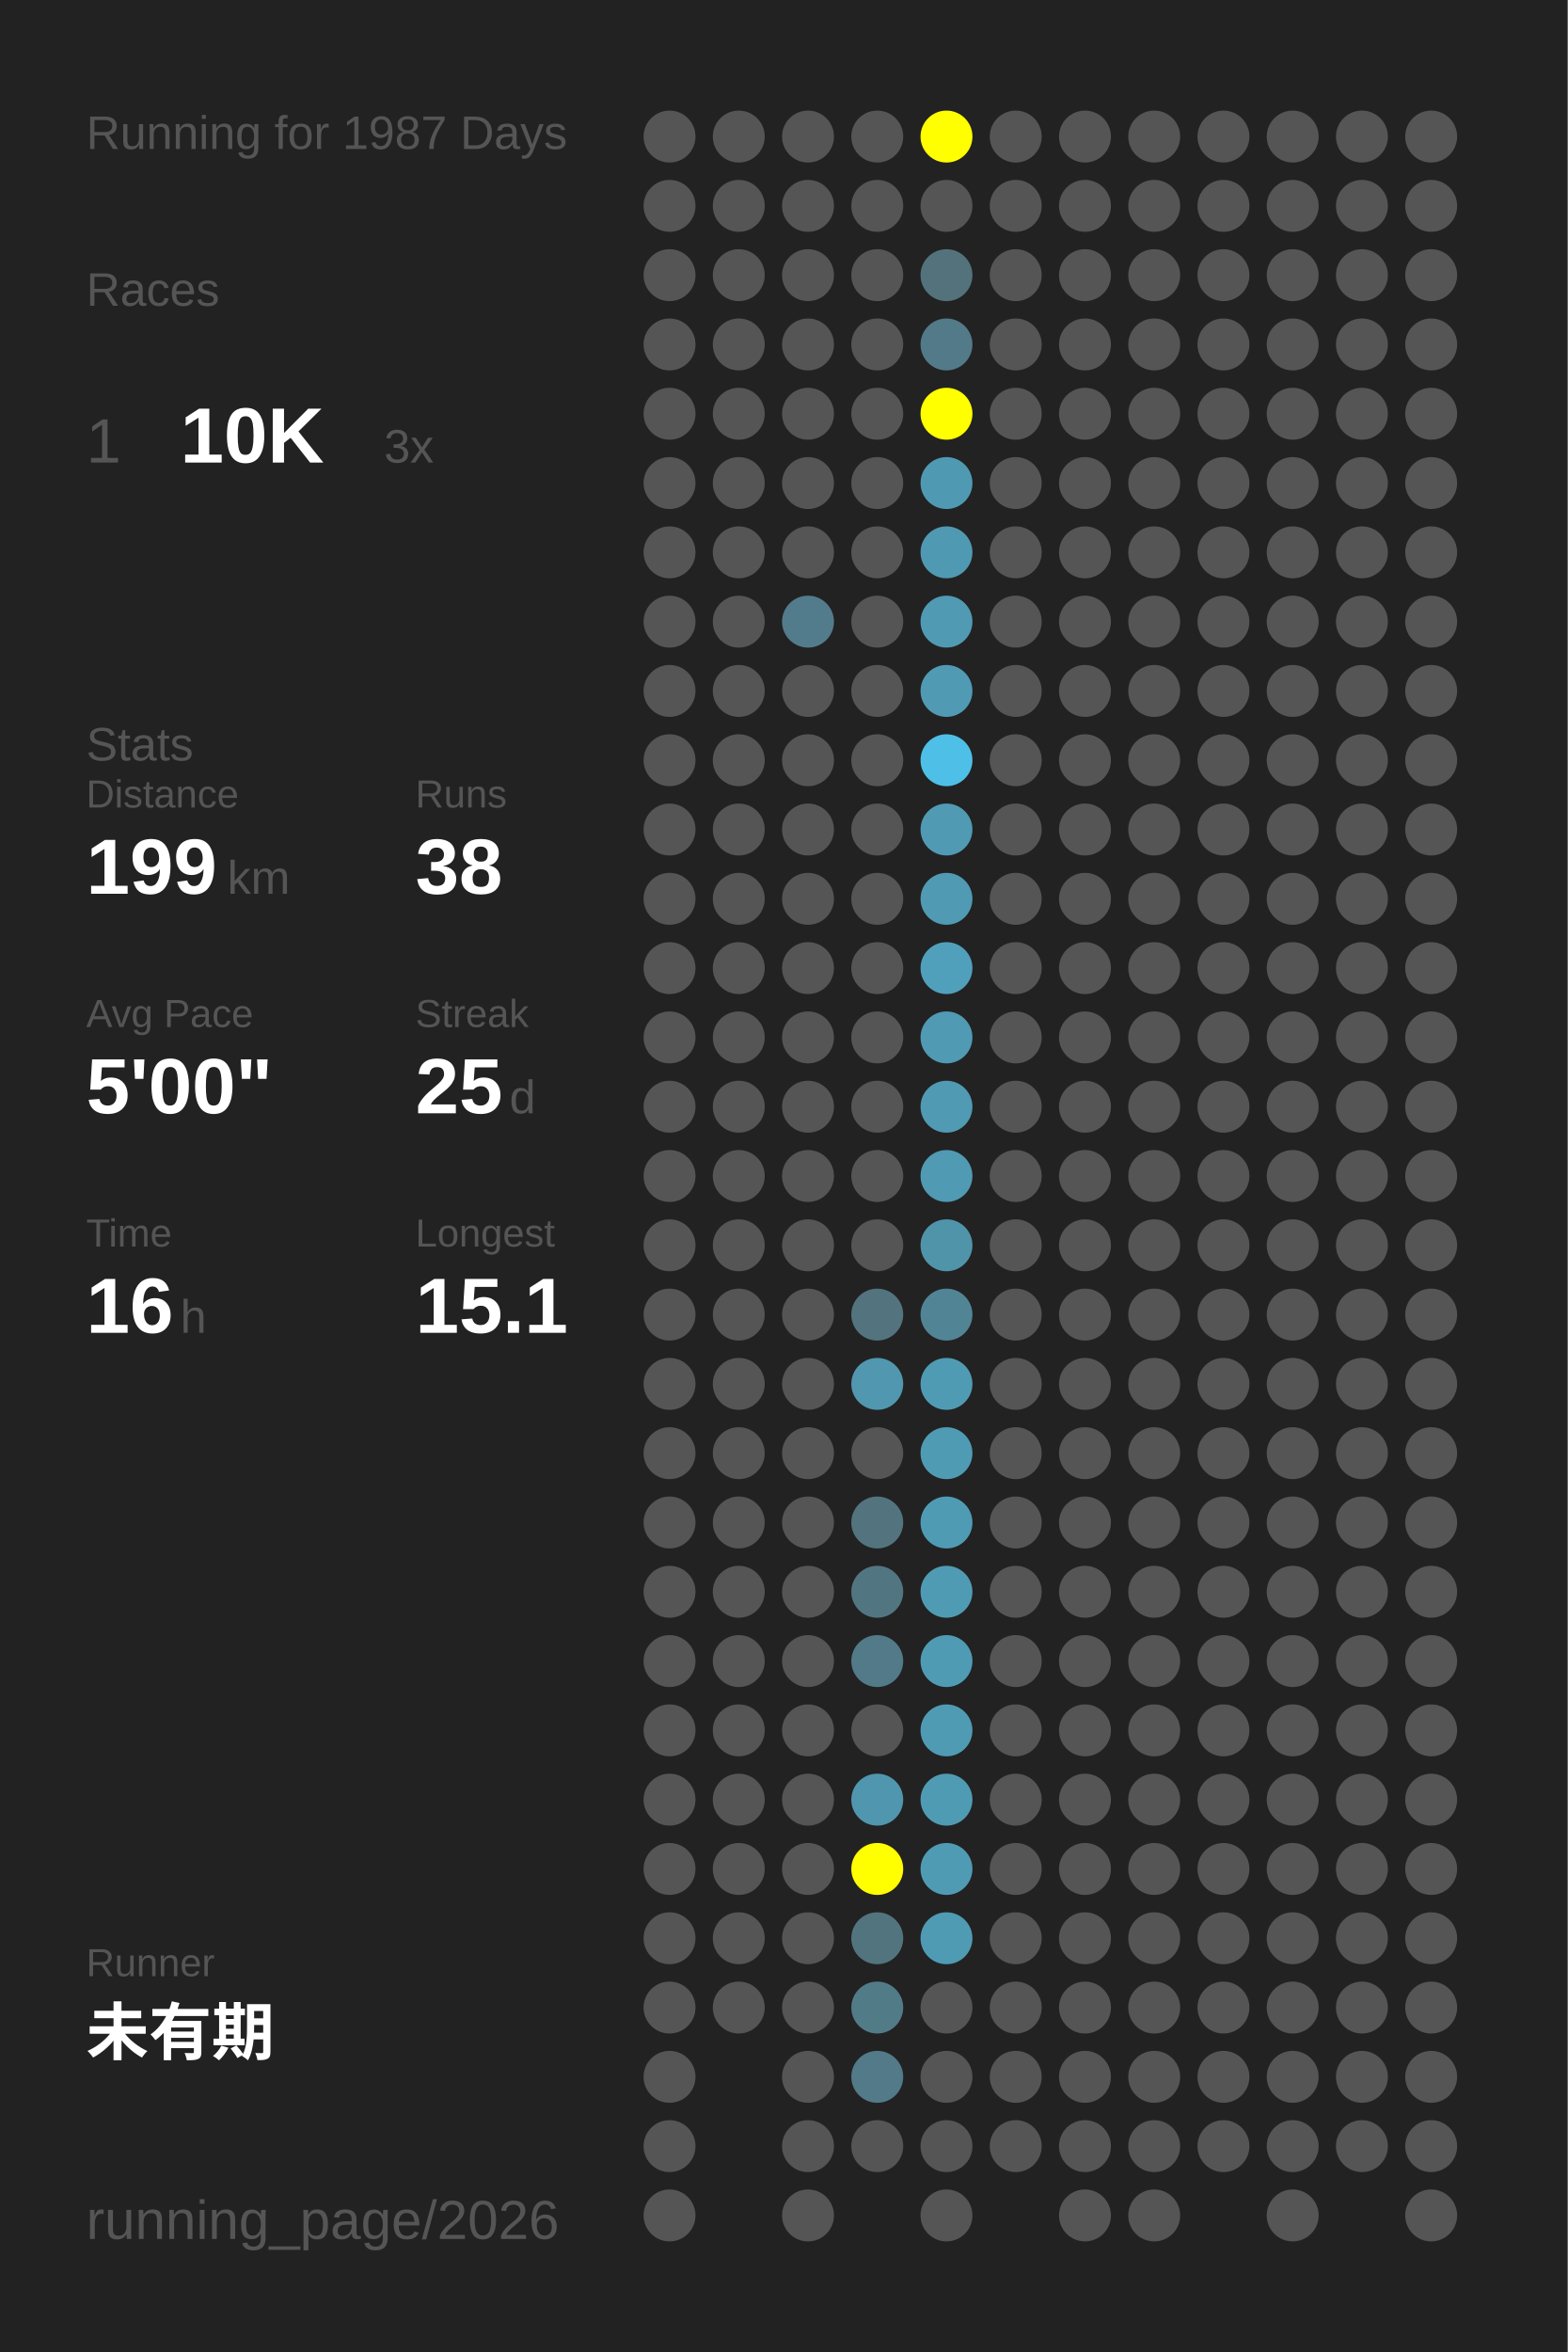
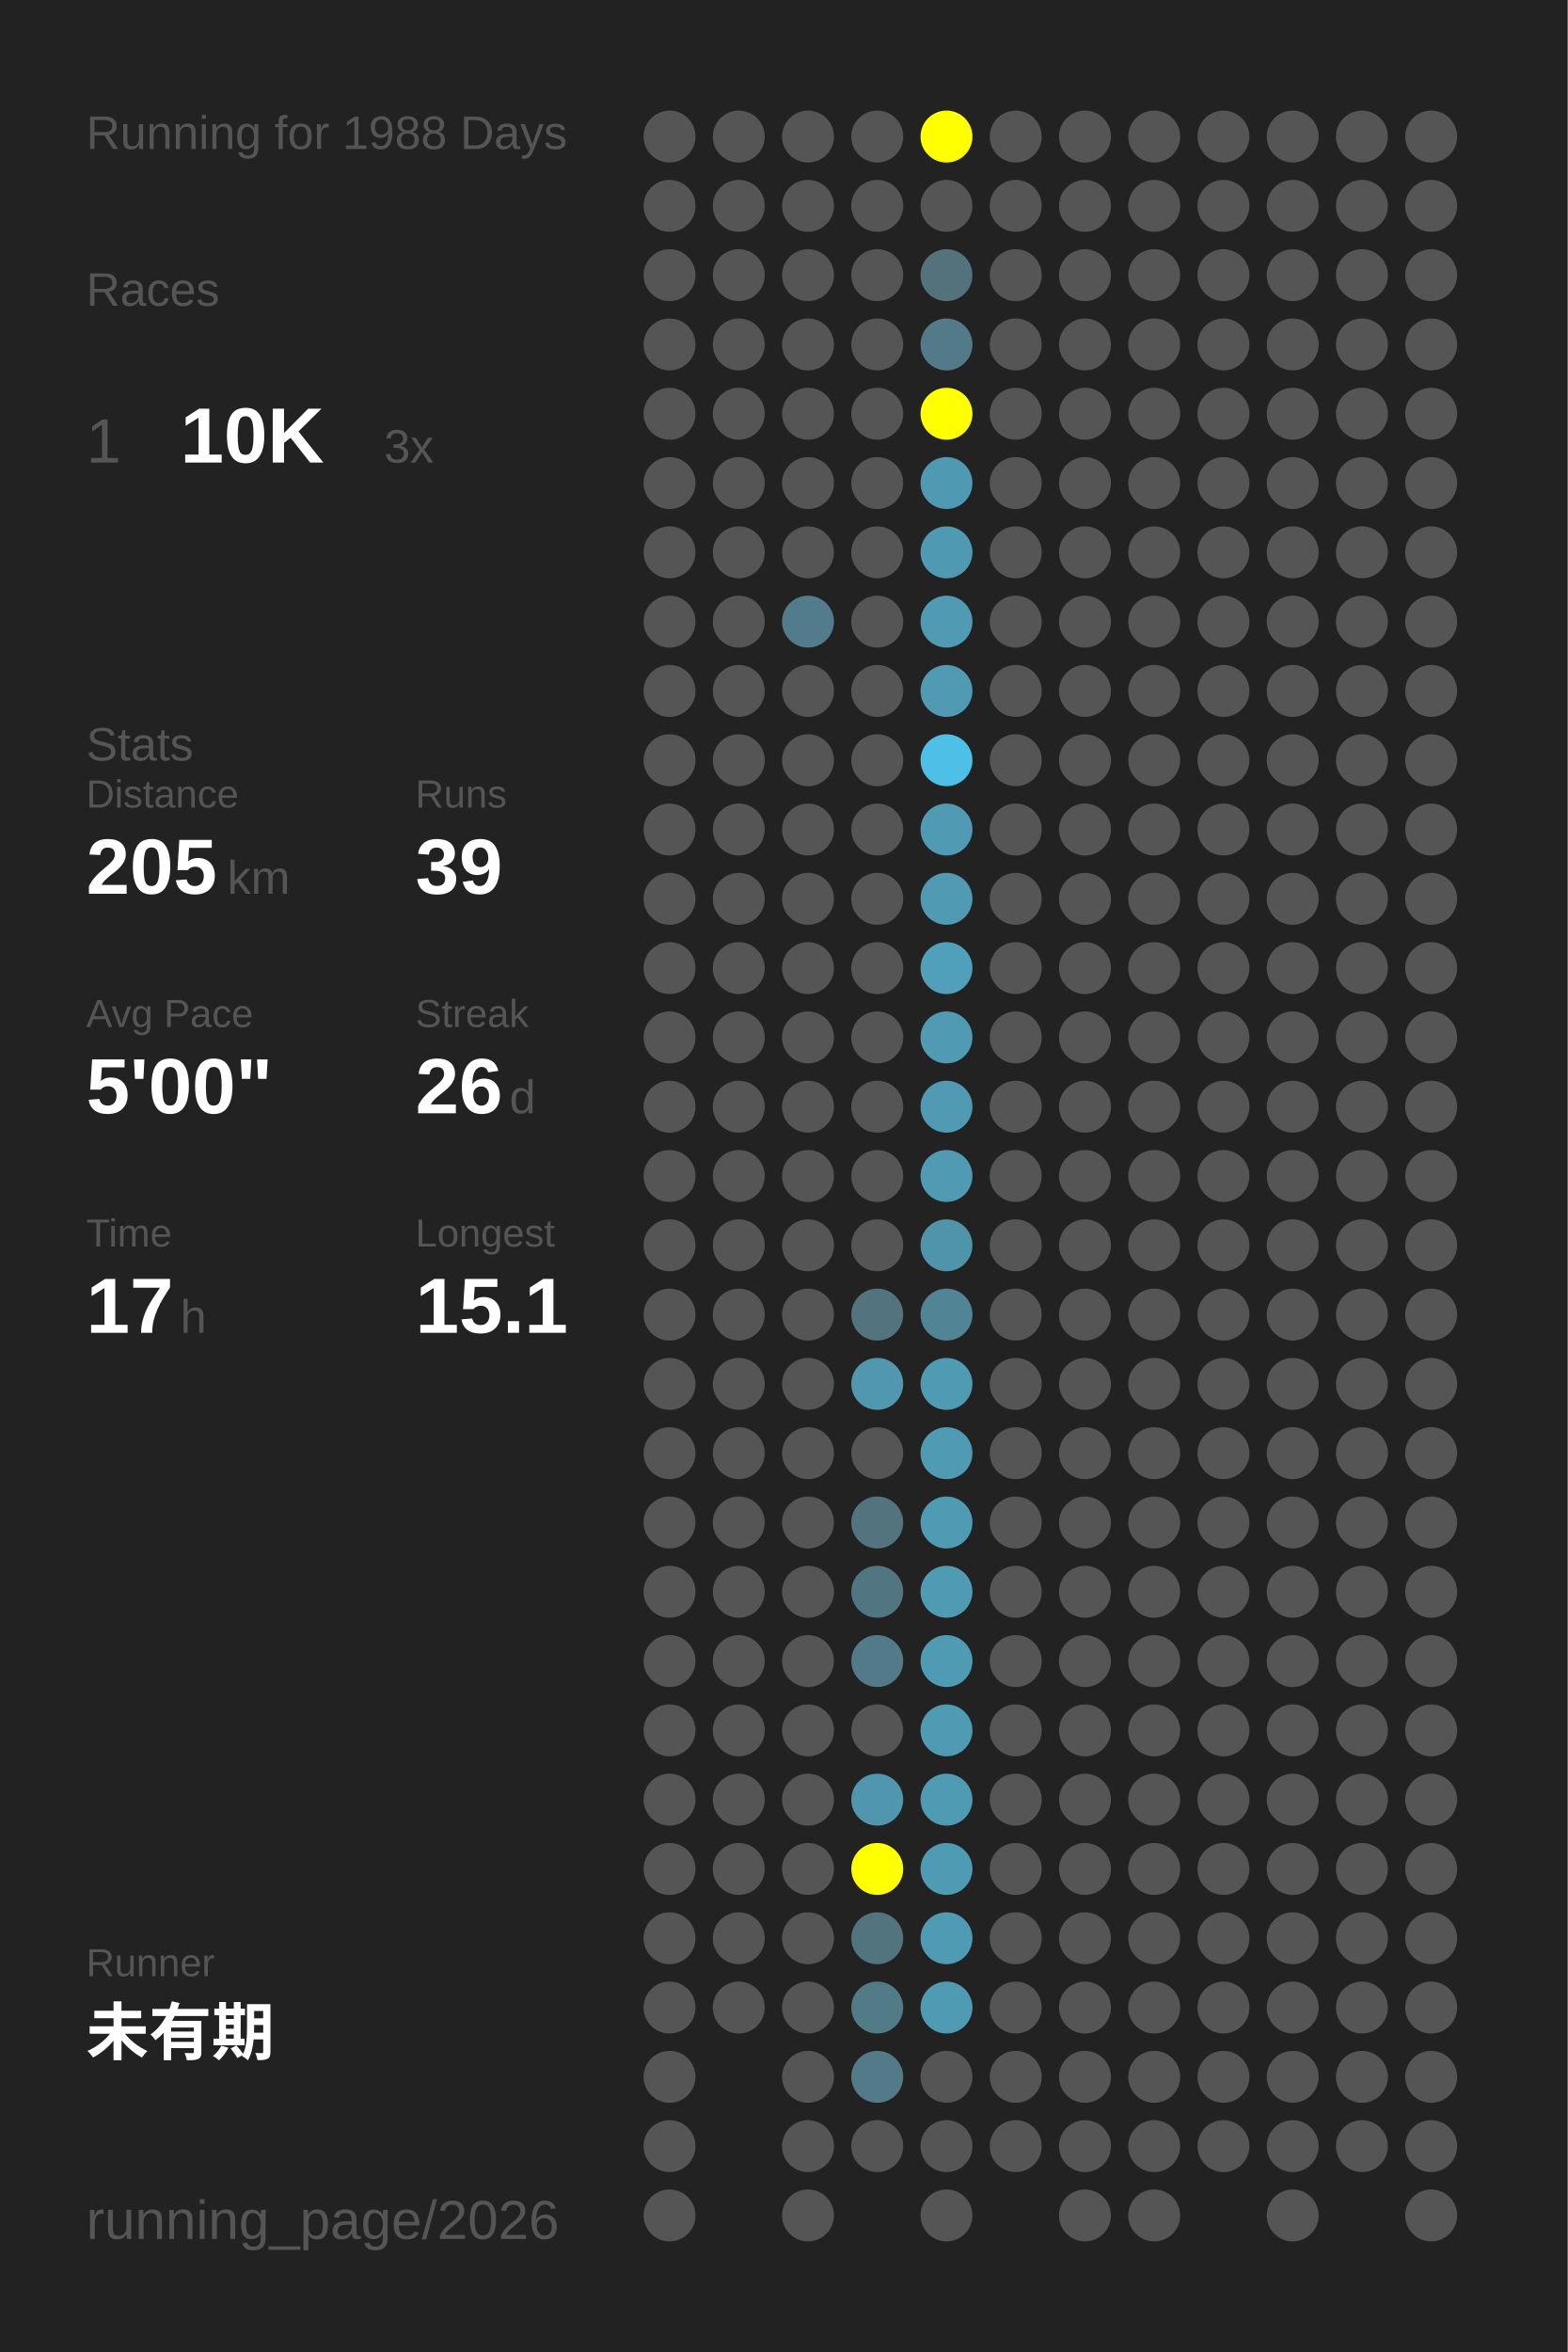
<svg xmlns="http://www.w3.org/2000/svg" baseProfile="full" height="300mm" version="1.1" viewBox="0,0,200,300" width="200mm">
  <defs />
  <rect fill="#222222" height="300" width="200" x="0" y="0" />
-   <text fill="#555555" style="font-size:6px; font-family:Arial;" x="11" y="19">Running for 1987 Days</text>
+   <text fill="#555555" style="font-size:6px; font-family:Arial;" x="11" y="19">Running for 1988 Days</text>
  <text fill="#555555" style="font-size:6px; font-family:Arial;" x="11" y="39">Races</text>
  <text fill="#555555" style="font-size:8px; font-family:Arial;" x="11" y="59">1</text>
  <text fill="#FFFFFF" style="font-size:10px; font-family:Arial; font-weight:bold;" x="23" y="59">10K</text>
  <text fill="#555555" style="font-size:6px; font-family:Arial;" x="49" y="59">3x</text>
  <text fill="#555555" style="font-size:6px; font-family:Arial;" x="11" y="97">Stats</text>
  <text fill="#555555" style="font-size:5px; font-family:Arial;" x="11" y="103">Distance</text>
-   <text fill="#FFFFFF" style="font-size:10px; font-family:Arial; font-weight:bold;" x="11" y="114">199</text>
+   <text fill="#FFFFFF" style="font-size:10px; font-family:Arial; font-weight:bold;" x="11" y="114">205</text>
  <text fill="#555555" style="font-size:6px; font-family:Arial;" x="29" y="114">km</text>
  <text fill="#555555" style="font-size:5px; font-family:Arial;" x="53" y="103">Runs</text>
-   <text fill="#FFFFFF" style="font-size:10px; font-family:Arial; font-weight:bold;" x="53" y="114">38</text>
+   <text fill="#FFFFFF" style="font-size:10px; font-family:Arial; font-weight:bold;" x="53" y="114">39</text>
  <text fill="#555555" style="font-size:5px; font-family:Arial;" x="11" y="131">Avg Pace</text>
  <text fill="#FFFFFF" style="font-size:10px; font-family:Arial; font-weight:bold;" x="11" y="142">5'00"</text>
  <text fill="#555555" style="font-size:5px; font-family:Arial;" x="53" y="131">Streak</text>
-   <text fill="#FFFFFF" style="font-size:10px; font-family:Arial; font-weight:bold;" x="53" y="142">25</text>
+   <text fill="#FFFFFF" style="font-size:10px; font-family:Arial; font-weight:bold;" x="53" y="142">26</text>
  <text fill="#555555" style="font-size:6px; font-family:Arial;" x="65" y="142">d</text>
  <text fill="#555555" style="font-size:5px; font-family:Arial;" x="11" y="159">Time</text>
-   <text fill="#FFFFFF" style="font-size:10px; font-family:Arial; font-weight:bold;" x="11" y="170">16</text>
+   <text fill="#FFFFFF" style="font-size:10px; font-family:Arial; font-weight:bold;" x="11" y="170">17</text>
  <text fill="#555555" style="font-size:6px; font-family:Arial;" x="23" y="170">h</text>
  <text fill="#555555" style="font-size:5px; font-family:Arial;" x="53" y="159">Longest</text>
  <text fill="#FFFFFF" style="font-size:10px; font-family:Arial; font-weight:bold;" x="53" y="170">15.1</text>
  <text fill="#555555" style="font-size:5px; font-family:Arial;" x="11" y="252.065">Runner</text>
  <text fill="#FFFFFF" style="font-size:8px; font-family:Arial; font-weight:bold;" x="11" y="262.065">未有期</text>
  <text fill="#555555" style="font-size:7px; font-family:Arial;" x="11" y="285.581">running_page/2026</text>
  <circle cx="85.417" cy="17.419" fill="#555555" r="3.312" />
  <circle cx="85.417" cy="26.258" fill="#555555" r="3.312" />
  <circle cx="85.417" cy="35.097" fill="#555555" r="3.312" />
  <circle cx="85.417" cy="43.935" fill="#555555" r="3.312" />
  <circle cx="85.417" cy="52.774" fill="#555555" r="3.312" />
  <circle cx="85.417" cy="61.613" fill="#555555" r="3.312" />
  <circle cx="85.417" cy="70.452" fill="#555555" r="3.312" />
  <circle cx="85.417" cy="79.29" fill="#555555" r="3.312" />
  <circle cx="85.417" cy="88.129" fill="#555555" r="3.312" />
  <circle cx="85.417" cy="96.968" fill="#555555" r="3.312" />
  <circle cx="85.417" cy="105.806" fill="#555555" r="3.312" />
  <circle cx="85.417" cy="114.645" fill="#555555" r="3.312" />
  <circle cx="85.417" cy="123.484" fill="#555555" r="3.312" />
  <circle cx="85.417" cy="132.323" fill="#555555" r="3.312" />
  <circle cx="85.417" cy="141.161" fill="#555555" r="3.312" />
  <circle cx="85.417" cy="150" fill="#555555" r="3.312" />
  <circle cx="85.417" cy="158.839" fill="#555555" r="3.312" />
  <circle cx="85.417" cy="167.677" fill="#555555" r="3.312" />
  <circle cx="85.417" cy="176.516" fill="#555555" r="3.312" />
  <circle cx="85.417" cy="185.355" fill="#555555" r="3.312" />
  <circle cx="85.417" cy="194.194" fill="#555555" r="3.312" />
  <circle cx="85.417" cy="203.032" fill="#555555" r="3.312" />
  <circle cx="85.417" cy="211.871" fill="#555555" r="3.312" />
  <circle cx="85.417" cy="220.71" fill="#555555" r="3.312" />
  <circle cx="85.417" cy="229.548" fill="#555555" r="3.312" />
  <circle cx="85.417" cy="238.387" fill="#555555" r="3.312" />
  <circle cx="85.417" cy="247.226" fill="#555555" r="3.312" />
  <circle cx="85.417" cy="256.065" fill="#555555" r="3.312" />
  <circle cx="85.417" cy="264.903" fill="#555555" r="3.312" />
  <circle cx="85.417" cy="273.742" fill="#555555" r="3.312" />
  <circle cx="85.417" cy="282.581" fill="#555555" r="3.312" />
  <circle cx="94.25" cy="17.419" fill="#555555" r="3.312" />
  <circle cx="94.25" cy="26.258" fill="#555555" r="3.312" />
  <circle cx="94.25" cy="35.097" fill="#555555" r="3.312" />
  <circle cx="94.25" cy="43.935" fill="#555555" r="3.312" />
  <circle cx="94.25" cy="52.774" fill="#555555" r="3.312" />
  <circle cx="94.25" cy="61.613" fill="#555555" r="3.312" />
  <circle cx="94.25" cy="70.452" fill="#555555" r="3.312" />
  <circle cx="94.25" cy="79.29" fill="#555555" r="3.312" />
  <circle cx="94.25" cy="88.129" fill="#555555" r="3.312" />
  <circle cx="94.25" cy="96.968" fill="#555555" r="3.312" />
  <circle cx="94.25" cy="105.806" fill="#555555" r="3.312" />
  <circle cx="94.25" cy="114.645" fill="#555555" r="3.312" />
  <circle cx="94.25" cy="123.484" fill="#555555" r="3.312" />
  <circle cx="94.25" cy="132.323" fill="#555555" r="3.312" />
  <circle cx="94.25" cy="141.161" fill="#555555" r="3.312" />
  <circle cx="94.25" cy="150" fill="#555555" r="3.312" />
  <circle cx="94.25" cy="158.839" fill="#555555" r="3.312" />
  <circle cx="94.25" cy="167.677" fill="#555555" r="3.312" />
  <circle cx="94.25" cy="176.516" fill="#555555" r="3.312" />
  <circle cx="94.25" cy="185.355" fill="#555555" r="3.312" />
  <circle cx="94.25" cy="194.194" fill="#555555" r="3.312" />
  <circle cx="94.25" cy="203.032" fill="#555555" r="3.312" />
  <circle cx="94.25" cy="211.871" fill="#555555" r="3.312" />
  <circle cx="94.25" cy="220.71" fill="#555555" r="3.312" />
  <circle cx="94.25" cy="229.548" fill="#555555" r="3.312" />
  <circle cx="94.25" cy="238.387" fill="#555555" r="3.312" />
  <circle cx="94.25" cy="247.226" fill="#555555" r="3.312" />
  <circle cx="94.25" cy="256.065" fill="#555555" r="3.312" />
  <circle cx="103.083" cy="17.419" fill="#555555" r="3.312" />
  <circle cx="103.083" cy="26.258" fill="#555555" r="3.312" />
  <circle cx="103.083" cy="35.097" fill="#555555" r="3.312" />
  <circle cx="103.083" cy="43.935" fill="#555555" r="3.312" />
  <circle cx="103.083" cy="52.774" fill="#555555" r="3.312" />
  <circle cx="103.083" cy="61.613" fill="#555555" r="3.312" />
  <circle cx="103.083" cy="70.452" fill="#555555" r="3.312" />
  <circle cx="103.083" cy="79.29" fill="#527c8b" r="3.312" />
  <circle cx="103.083" cy="88.129" fill="#555555" r="3.312" />
  <circle cx="103.083" cy="96.968" fill="#555555" r="3.312" />
  <circle cx="103.083" cy="105.806" fill="#555555" r="3.312" />
  <circle cx="103.083" cy="114.645" fill="#555555" r="3.312" />
  <circle cx="103.083" cy="123.484" fill="#555555" r="3.312" />
  <circle cx="103.083" cy="132.323" fill="#555555" r="3.312" />
  <circle cx="103.083" cy="141.161" fill="#555555" r="3.312" />
  <circle cx="103.083" cy="150" fill="#555555" r="3.312" />
  <circle cx="103.083" cy="158.839" fill="#555555" r="3.312" />
  <circle cx="103.083" cy="167.677" fill="#555555" r="3.312" />
  <circle cx="103.083" cy="176.516" fill="#555555" r="3.312" />
  <circle cx="103.083" cy="185.355" fill="#555555" r="3.312" />
  <circle cx="103.083" cy="194.194" fill="#555555" r="3.312" />
  <circle cx="103.083" cy="203.032" fill="#555555" r="3.312" />
  <circle cx="103.083" cy="211.871" fill="#555555" r="3.312" />
  <circle cx="103.083" cy="220.71" fill="#555555" r="3.312" />
  <circle cx="103.083" cy="229.548" fill="#555555" r="3.312" />
  <circle cx="103.083" cy="238.387" fill="#555555" r="3.312" />
  <circle cx="103.083" cy="247.226" fill="#555555" r="3.312" />
  <circle cx="103.083" cy="256.065" fill="#555555" r="3.312" />
  <circle cx="103.083" cy="264.903" fill="#555555" r="3.312" />
  <circle cx="103.083" cy="273.742" fill="#555555" r="3.312" />
  <circle cx="103.083" cy="282.581" fill="#555555" r="3.312" />
  <circle cx="111.917" cy="17.419" fill="#555555" r="3.312" />
  <circle cx="111.917" cy="26.258" fill="#555555" r="3.312" />
  <circle cx="111.917" cy="35.097" fill="#555555" r="3.312" />
  <circle cx="111.917" cy="43.935" fill="#555555" r="3.312" />
  <circle cx="111.917" cy="52.774" fill="#555555" r="3.312" />
  <circle cx="111.917" cy="61.613" fill="#555555" r="3.312" />
  <circle cx="111.917" cy="70.452" fill="#555555" r="3.312" />
  <circle cx="111.917" cy="79.29" fill="#555555" r="3.312" />
  <circle cx="111.917" cy="88.129" fill="#555555" r="3.312" />
  <circle cx="111.917" cy="96.968" fill="#555555" r="3.312" />
  <circle cx="111.917" cy="105.806" fill="#555555" r="3.312" />
  <circle cx="111.917" cy="114.645" fill="#555555" r="3.312" />
  <circle cx="111.917" cy="123.484" fill="#555555" r="3.312" />
  <circle cx="111.917" cy="132.323" fill="#555555" r="3.312" />
  <circle cx="111.917" cy="141.161" fill="#555555" r="3.312" />
  <circle cx="111.917" cy="150" fill="#555555" r="3.312" />
  <circle cx="111.917" cy="158.839" fill="#555555" r="3.312" />
  <circle cx="111.917" cy="167.677" fill="#53737e" r="3.312" />
  <circle cx="111.917" cy="176.516" fill="#5097af" r="3.312" />
  <circle cx="111.917" cy="185.355" fill="#555555" r="3.312" />
  <circle cx="111.917" cy="194.194" fill="#53747f" r="3.312" />
  <circle cx="111.917" cy="203.032" fill="#527681" r="3.312" />
  <circle cx="111.917" cy="211.871" fill="#527a88" r="3.312" />
  <circle cx="111.917" cy="220.71" fill="#555555" r="3.312" />
  <circle cx="111.917" cy="229.548" fill="#5096ae" r="3.312" />
  <circle cx="111.917" cy="238.387" fill="#FFFF00" r="3.312" />
  <circle cx="111.917" cy="247.226" fill="#52747f" r="3.312" />
  <circle cx="111.917" cy="256.065" fill="#527b88" r="3.312" />
  <circle cx="111.917" cy="264.903" fill="#527a88" r="3.312" />
  <circle cx="111.917" cy="273.742" fill="#555555" r="3.312" />
  <circle cx="120.75" cy="17.419" fill="#FFFF00" r="3.312" />
  <circle cx="120.75" cy="26.258" fill="#555555" r="3.312" />
  <circle cx="120.75" cy="35.097" fill="#53727c" r="3.312" />
  <circle cx="120.75" cy="43.935" fill="#527a88" r="3.312" />
  <circle cx="120.75" cy="52.774" fill="#FFFF00" r="3.312" />
  <circle cx="120.75" cy="61.613" fill="#5099b2" r="3.312" />
  <circle cx="120.75" cy="70.452" fill="#5099b2" r="3.312" />
  <circle cx="120.75" cy="79.29" fill="#509ab3" r="3.312" />
  <circle cx="120.75" cy="88.129" fill="#509ab4" r="3.312" />
  <circle cx="120.75" cy="96.968" fill="#4ec0e7" r="3.312" />
  <circle cx="120.75" cy="105.806" fill="#509ab3" r="3.312" />
  <circle cx="120.75" cy="114.645" fill="#509ab3" r="3.312" />
  <circle cx="120.75" cy="123.484" fill="#50a0bc" r="3.312" />
  <circle cx="120.75" cy="132.323" fill="#509ab3" r="3.312" />
  <circle cx="120.75" cy="141.161" fill="#509ab3" r="3.312" />
  <circle cx="120.75" cy="150" fill="#509ab3" r="3.312" />
  <circle cx="120.75" cy="158.839" fill="#5094aa" r="3.312" />
  <circle cx="120.75" cy="167.677" fill="#518596" r="3.312" />
  <circle cx="120.75" cy="176.516" fill="#509bb4" r="3.312" />
  <circle cx="120.75" cy="185.355" fill="#509bb4" r="3.312" />
  <circle cx="120.75" cy="194.194" fill="#509bb4" r="3.312" />
  <circle cx="120.75" cy="203.032" fill="#509bb4" r="3.312" />
  <circle cx="120.75" cy="211.871" fill="#509bb4" r="3.312" />
  <circle cx="120.75" cy="220.71" fill="#509bb4" r="3.312" />
  <circle cx="120.75" cy="229.548" fill="#509bb4" r="3.312" />
  <circle cx="120.75" cy="238.387" fill="#509bb4" r="3.312" />
  <circle cx="120.75" cy="247.226" fill="#509bb4" r="3.312" />
-   <circle cx="120.75" cy="256.065" fill="#555555" r="3.312" />
+   <circle cx="120.75" cy="256.065" fill="#509bb4" r="3.312" />
  <circle cx="120.75" cy="264.903" fill="#555555" r="3.312" />
  <circle cx="120.75" cy="273.742" fill="#555555" r="3.312" />
  <circle cx="120.75" cy="282.581" fill="#555555" r="3.312" />
  <circle cx="129.583" cy="17.419" fill="#555555" r="3.312" />
  <circle cx="129.583" cy="26.258" fill="#555555" r="3.312" />
  <circle cx="129.583" cy="35.097" fill="#555555" r="3.312" />
  <circle cx="129.583" cy="43.935" fill="#555555" r="3.312" />
  <circle cx="129.583" cy="52.774" fill="#555555" r="3.312" />
  <circle cx="129.583" cy="61.613" fill="#555555" r="3.312" />
  <circle cx="129.583" cy="70.452" fill="#555555" r="3.312" />
  <circle cx="129.583" cy="79.29" fill="#555555" r="3.312" />
  <circle cx="129.583" cy="88.129" fill="#555555" r="3.312" />
  <circle cx="129.583" cy="96.968" fill="#555555" r="3.312" />
  <circle cx="129.583" cy="105.806" fill="#555555" r="3.312" />
  <circle cx="129.583" cy="114.645" fill="#555555" r="3.312" />
  <circle cx="129.583" cy="123.484" fill="#555555" r="3.312" />
  <circle cx="129.583" cy="132.323" fill="#555555" r="3.312" />
  <circle cx="129.583" cy="141.161" fill="#555555" r="3.312" />
  <circle cx="129.583" cy="150" fill="#555555" r="3.312" />
  <circle cx="129.583" cy="158.839" fill="#555555" r="3.312" />
  <circle cx="129.583" cy="167.677" fill="#555555" r="3.312" />
  <circle cx="129.583" cy="176.516" fill="#555555" r="3.312" />
  <circle cx="129.583" cy="185.355" fill="#555555" r="3.312" />
  <circle cx="129.583" cy="194.194" fill="#555555" r="3.312" />
  <circle cx="129.583" cy="203.032" fill="#555555" r="3.312" />
  <circle cx="129.583" cy="211.871" fill="#555555" r="3.312" />
  <circle cx="129.583" cy="220.71" fill="#555555" r="3.312" />
  <circle cx="129.583" cy="229.548" fill="#555555" r="3.312" />
  <circle cx="129.583" cy="238.387" fill="#555555" r="3.312" />
  <circle cx="129.583" cy="247.226" fill="#555555" r="3.312" />
  <circle cx="129.583" cy="256.065" fill="#555555" r="3.312" />
  <circle cx="129.583" cy="264.903" fill="#555555" r="3.312" />
  <circle cx="129.583" cy="273.742" fill="#555555" r="3.312" />
  <circle cx="138.417" cy="17.419" fill="#555555" r="3.312" />
  <circle cx="138.417" cy="26.258" fill="#555555" r="3.312" />
  <circle cx="138.417" cy="35.097" fill="#555555" r="3.312" />
  <circle cx="138.417" cy="43.935" fill="#555555" r="3.312" />
  <circle cx="138.417" cy="52.774" fill="#555555" r="3.312" />
  <circle cx="138.417" cy="61.613" fill="#555555" r="3.312" />
  <circle cx="138.417" cy="70.452" fill="#555555" r="3.312" />
  <circle cx="138.417" cy="79.29" fill="#555555" r="3.312" />
  <circle cx="138.417" cy="88.129" fill="#555555" r="3.312" />
  <circle cx="138.417" cy="96.968" fill="#555555" r="3.312" />
  <circle cx="138.417" cy="105.806" fill="#555555" r="3.312" />
  <circle cx="138.417" cy="114.645" fill="#555555" r="3.312" />
  <circle cx="138.417" cy="123.484" fill="#555555" r="3.312" />
  <circle cx="138.417" cy="132.323" fill="#555555" r="3.312" />
  <circle cx="138.417" cy="141.161" fill="#555555" r="3.312" />
  <circle cx="138.417" cy="150" fill="#555555" r="3.312" />
  <circle cx="138.417" cy="158.839" fill="#555555" r="3.312" />
  <circle cx="138.417" cy="167.677" fill="#555555" r="3.312" />
  <circle cx="138.417" cy="176.516" fill="#555555" r="3.312" />
  <circle cx="138.417" cy="185.355" fill="#555555" r="3.312" />
  <circle cx="138.417" cy="194.194" fill="#555555" r="3.312" />
  <circle cx="138.417" cy="203.032" fill="#555555" r="3.312" />
  <circle cx="138.417" cy="211.871" fill="#555555" r="3.312" />
  <circle cx="138.417" cy="220.71" fill="#555555" r="3.312" />
  <circle cx="138.417" cy="229.548" fill="#555555" r="3.312" />
  <circle cx="138.417" cy="238.387" fill="#555555" r="3.312" />
  <circle cx="138.417" cy="247.226" fill="#555555" r="3.312" />
  <circle cx="138.417" cy="256.065" fill="#555555" r="3.312" />
  <circle cx="138.417" cy="264.903" fill="#555555" r="3.312" />
  <circle cx="138.417" cy="273.742" fill="#555555" r="3.312" />
  <circle cx="138.417" cy="282.581" fill="#555555" r="3.312" />
  <circle cx="147.25" cy="17.419" fill="#555555" r="3.312" />
  <circle cx="147.25" cy="26.258" fill="#555555" r="3.312" />
  <circle cx="147.25" cy="35.097" fill="#555555" r="3.312" />
  <circle cx="147.25" cy="43.935" fill="#555555" r="3.312" />
  <circle cx="147.25" cy="52.774" fill="#555555" r="3.312" />
  <circle cx="147.25" cy="61.613" fill="#555555" r="3.312" />
  <circle cx="147.25" cy="70.452" fill="#555555" r="3.312" />
  <circle cx="147.25" cy="79.29" fill="#555555" r="3.312" />
  <circle cx="147.25" cy="88.129" fill="#555555" r="3.312" />
  <circle cx="147.25" cy="96.968" fill="#555555" r="3.312" />
  <circle cx="147.25" cy="105.806" fill="#555555" r="3.312" />
  <circle cx="147.25" cy="114.645" fill="#555555" r="3.312" />
  <circle cx="147.25" cy="123.484" fill="#555555" r="3.312" />
  <circle cx="147.25" cy="132.323" fill="#555555" r="3.312" />
  <circle cx="147.25" cy="141.161" fill="#555555" r="3.312" />
  <circle cx="147.25" cy="150" fill="#555555" r="3.312" />
  <circle cx="147.25" cy="158.839" fill="#555555" r="3.312" />
  <circle cx="147.25" cy="167.677" fill="#555555" r="3.312" />
  <circle cx="147.25" cy="176.516" fill="#555555" r="3.312" />
  <circle cx="147.25" cy="185.355" fill="#555555" r="3.312" />
  <circle cx="147.25" cy="194.194" fill="#555555" r="3.312" />
  <circle cx="147.25" cy="203.032" fill="#555555" r="3.312" />
  <circle cx="147.25" cy="211.871" fill="#555555" r="3.312" />
  <circle cx="147.25" cy="220.71" fill="#555555" r="3.312" />
  <circle cx="147.25" cy="229.548" fill="#555555" r="3.312" />
  <circle cx="147.25" cy="238.387" fill="#555555" r="3.312" />
  <circle cx="147.25" cy="247.226" fill="#555555" r="3.312" />
  <circle cx="147.25" cy="256.065" fill="#555555" r="3.312" />
  <circle cx="147.25" cy="264.903" fill="#555555" r="3.312" />
  <circle cx="147.25" cy="273.742" fill="#555555" r="3.312" />
  <circle cx="147.25" cy="282.581" fill="#555555" r="3.312" />
  <circle cx="156.083" cy="17.419" fill="#555555" r="3.312" />
  <circle cx="156.083" cy="26.258" fill="#555555" r="3.312" />
  <circle cx="156.083" cy="35.097" fill="#555555" r="3.312" />
  <circle cx="156.083" cy="43.935" fill="#555555" r="3.312" />
  <circle cx="156.083" cy="52.774" fill="#555555" r="3.312" />
  <circle cx="156.083" cy="61.613" fill="#555555" r="3.312" />
  <circle cx="156.083" cy="70.452" fill="#555555" r="3.312" />
  <circle cx="156.083" cy="79.29" fill="#555555" r="3.312" />
  <circle cx="156.083" cy="88.129" fill="#555555" r="3.312" />
  <circle cx="156.083" cy="96.968" fill="#555555" r="3.312" />
  <circle cx="156.083" cy="105.806" fill="#555555" r="3.312" />
  <circle cx="156.083" cy="114.645" fill="#555555" r="3.312" />
  <circle cx="156.083" cy="123.484" fill="#555555" r="3.312" />
  <circle cx="156.083" cy="132.323" fill="#555555" r="3.312" />
  <circle cx="156.083" cy="141.161" fill="#555555" r="3.312" />
  <circle cx="156.083" cy="150" fill="#555555" r="3.312" />
  <circle cx="156.083" cy="158.839" fill="#555555" r="3.312" />
  <circle cx="156.083" cy="167.677" fill="#555555" r="3.312" />
  <circle cx="156.083" cy="176.516" fill="#555555" r="3.312" />
  <circle cx="156.083" cy="185.355" fill="#555555" r="3.312" />
  <circle cx="156.083" cy="194.194" fill="#555555" r="3.312" />
  <circle cx="156.083" cy="203.032" fill="#555555" r="3.312" />
  <circle cx="156.083" cy="211.871" fill="#555555" r="3.312" />
  <circle cx="156.083" cy="220.71" fill="#555555" r="3.312" />
  <circle cx="156.083" cy="229.548" fill="#555555" r="3.312" />
  <circle cx="156.083" cy="238.387" fill="#555555" r="3.312" />
  <circle cx="156.083" cy="247.226" fill="#555555" r="3.312" />
  <circle cx="156.083" cy="256.065" fill="#555555" r="3.312" />
  <circle cx="156.083" cy="264.903" fill="#555555" r="3.312" />
  <circle cx="156.083" cy="273.742" fill="#555555" r="3.312" />
  <circle cx="164.917" cy="17.419" fill="#555555" r="3.312" />
  <circle cx="164.917" cy="26.258" fill="#555555" r="3.312" />
  <circle cx="164.917" cy="35.097" fill="#555555" r="3.312" />
  <circle cx="164.917" cy="43.935" fill="#555555" r="3.312" />
  <circle cx="164.917" cy="52.774" fill="#555555" r="3.312" />
  <circle cx="164.917" cy="61.613" fill="#555555" r="3.312" />
  <circle cx="164.917" cy="70.452" fill="#555555" r="3.312" />
  <circle cx="164.917" cy="79.29" fill="#555555" r="3.312" />
  <circle cx="164.917" cy="88.129" fill="#555555" r="3.312" />
  <circle cx="164.917" cy="96.968" fill="#555555" r="3.312" />
  <circle cx="164.917" cy="105.806" fill="#555555" r="3.312" />
  <circle cx="164.917" cy="114.645" fill="#555555" r="3.312" />
  <circle cx="164.917" cy="123.484" fill="#555555" r="3.312" />
  <circle cx="164.917" cy="132.323" fill="#555555" r="3.312" />
  <circle cx="164.917" cy="141.161" fill="#555555" r="3.312" />
  <circle cx="164.917" cy="150" fill="#555555" r="3.312" />
  <circle cx="164.917" cy="158.839" fill="#555555" r="3.312" />
  <circle cx="164.917" cy="167.677" fill="#555555" r="3.312" />
  <circle cx="164.917" cy="176.516" fill="#555555" r="3.312" />
  <circle cx="164.917" cy="185.355" fill="#555555" r="3.312" />
  <circle cx="164.917" cy="194.194" fill="#555555" r="3.312" />
  <circle cx="164.917" cy="203.032" fill="#555555" r="3.312" />
  <circle cx="164.917" cy="211.871" fill="#555555" r="3.312" />
  <circle cx="164.917" cy="220.71" fill="#555555" r="3.312" />
  <circle cx="164.917" cy="229.548" fill="#555555" r="3.312" />
  <circle cx="164.917" cy="238.387" fill="#555555" r="3.312" />
  <circle cx="164.917" cy="247.226" fill="#555555" r="3.312" />
  <circle cx="164.917" cy="256.065" fill="#555555" r="3.312" />
  <circle cx="164.917" cy="264.903" fill="#555555" r="3.312" />
  <circle cx="164.917" cy="273.742" fill="#555555" r="3.312" />
  <circle cx="164.917" cy="282.581" fill="#555555" r="3.312" />
  <circle cx="173.75" cy="17.419" fill="#555555" r="3.312" />
  <circle cx="173.75" cy="26.258" fill="#555555" r="3.312" />
  <circle cx="173.75" cy="35.097" fill="#555555" r="3.312" />
  <circle cx="173.75" cy="43.935" fill="#555555" r="3.312" />
  <circle cx="173.75" cy="52.774" fill="#555555" r="3.312" />
  <circle cx="173.75" cy="61.613" fill="#555555" r="3.312" />
  <circle cx="173.75" cy="70.452" fill="#555555" r="3.312" />
  <circle cx="173.75" cy="79.29" fill="#555555" r="3.312" />
  <circle cx="173.75" cy="88.129" fill="#555555" r="3.312" />
  <circle cx="173.75" cy="96.968" fill="#555555" r="3.312" />
  <circle cx="173.75" cy="105.806" fill="#555555" r="3.312" />
  <circle cx="173.75" cy="114.645" fill="#555555" r="3.312" />
  <circle cx="173.75" cy="123.484" fill="#555555" r="3.312" />
  <circle cx="173.75" cy="132.323" fill="#555555" r="3.312" />
  <circle cx="173.75" cy="141.161" fill="#555555" r="3.312" />
  <circle cx="173.75" cy="150" fill="#555555" r="3.312" />
  <circle cx="173.75" cy="158.839" fill="#555555" r="3.312" />
  <circle cx="173.75" cy="167.677" fill="#555555" r="3.312" />
  <circle cx="173.75" cy="176.516" fill="#555555" r="3.312" />
  <circle cx="173.75" cy="185.355" fill="#555555" r="3.312" />
  <circle cx="173.75" cy="194.194" fill="#555555" r="3.312" />
  <circle cx="173.75" cy="203.032" fill="#555555" r="3.312" />
  <circle cx="173.75" cy="211.871" fill="#555555" r="3.312" />
  <circle cx="173.75" cy="220.71" fill="#555555" r="3.312" />
  <circle cx="173.75" cy="229.548" fill="#555555" r="3.312" />
  <circle cx="173.75" cy="238.387" fill="#555555" r="3.312" />
  <circle cx="173.75" cy="247.226" fill="#555555" r="3.312" />
  <circle cx="173.75" cy="256.065" fill="#555555" r="3.312" />
  <circle cx="173.75" cy="264.903" fill="#555555" r="3.312" />
  <circle cx="173.75" cy="273.742" fill="#555555" r="3.312" />
  <circle cx="182.583" cy="17.419" fill="#555555" r="3.312" />
  <circle cx="182.583" cy="26.258" fill="#555555" r="3.312" />
  <circle cx="182.583" cy="35.097" fill="#555555" r="3.312" />
  <circle cx="182.583" cy="43.935" fill="#555555" r="3.312" />
  <circle cx="182.583" cy="52.774" fill="#555555" r="3.312" />
  <circle cx="182.583" cy="61.613" fill="#555555" r="3.312" />
  <circle cx="182.583" cy="70.452" fill="#555555" r="3.312" />
  <circle cx="182.583" cy="79.29" fill="#555555" r="3.312" />
  <circle cx="182.583" cy="88.129" fill="#555555" r="3.312" />
  <circle cx="182.583" cy="96.968" fill="#555555" r="3.312" />
  <circle cx="182.583" cy="105.806" fill="#555555" r="3.312" />
  <circle cx="182.583" cy="114.645" fill="#555555" r="3.312" />
  <circle cx="182.583" cy="123.484" fill="#555555" r="3.312" />
  <circle cx="182.583" cy="132.323" fill="#555555" r="3.312" />
  <circle cx="182.583" cy="141.161" fill="#555555" r="3.312" />
  <circle cx="182.583" cy="150" fill="#555555" r="3.312" />
  <circle cx="182.583" cy="158.839" fill="#555555" r="3.312" />
  <circle cx="182.583" cy="167.677" fill="#555555" r="3.312" />
  <circle cx="182.583" cy="176.516" fill="#555555" r="3.312" />
  <circle cx="182.583" cy="185.355" fill="#555555" r="3.312" />
  <circle cx="182.583" cy="194.194" fill="#555555" r="3.312" />
  <circle cx="182.583" cy="203.032" fill="#555555" r="3.312" />
  <circle cx="182.583" cy="211.871" fill="#555555" r="3.312" />
  <circle cx="182.583" cy="220.71" fill="#555555" r="3.312" />
  <circle cx="182.583" cy="229.548" fill="#555555" r="3.312" />
  <circle cx="182.583" cy="238.387" fill="#555555" r="3.312" />
  <circle cx="182.583" cy="247.226" fill="#555555" r="3.312" />
  <circle cx="182.583" cy="256.065" fill="#555555" r="3.312" />
  <circle cx="182.583" cy="264.903" fill="#555555" r="3.312" />
  <circle cx="182.583" cy="273.742" fill="#555555" r="3.312" />
  <circle cx="182.583" cy="282.581" fill="#555555" r="3.312" />
</svg>
